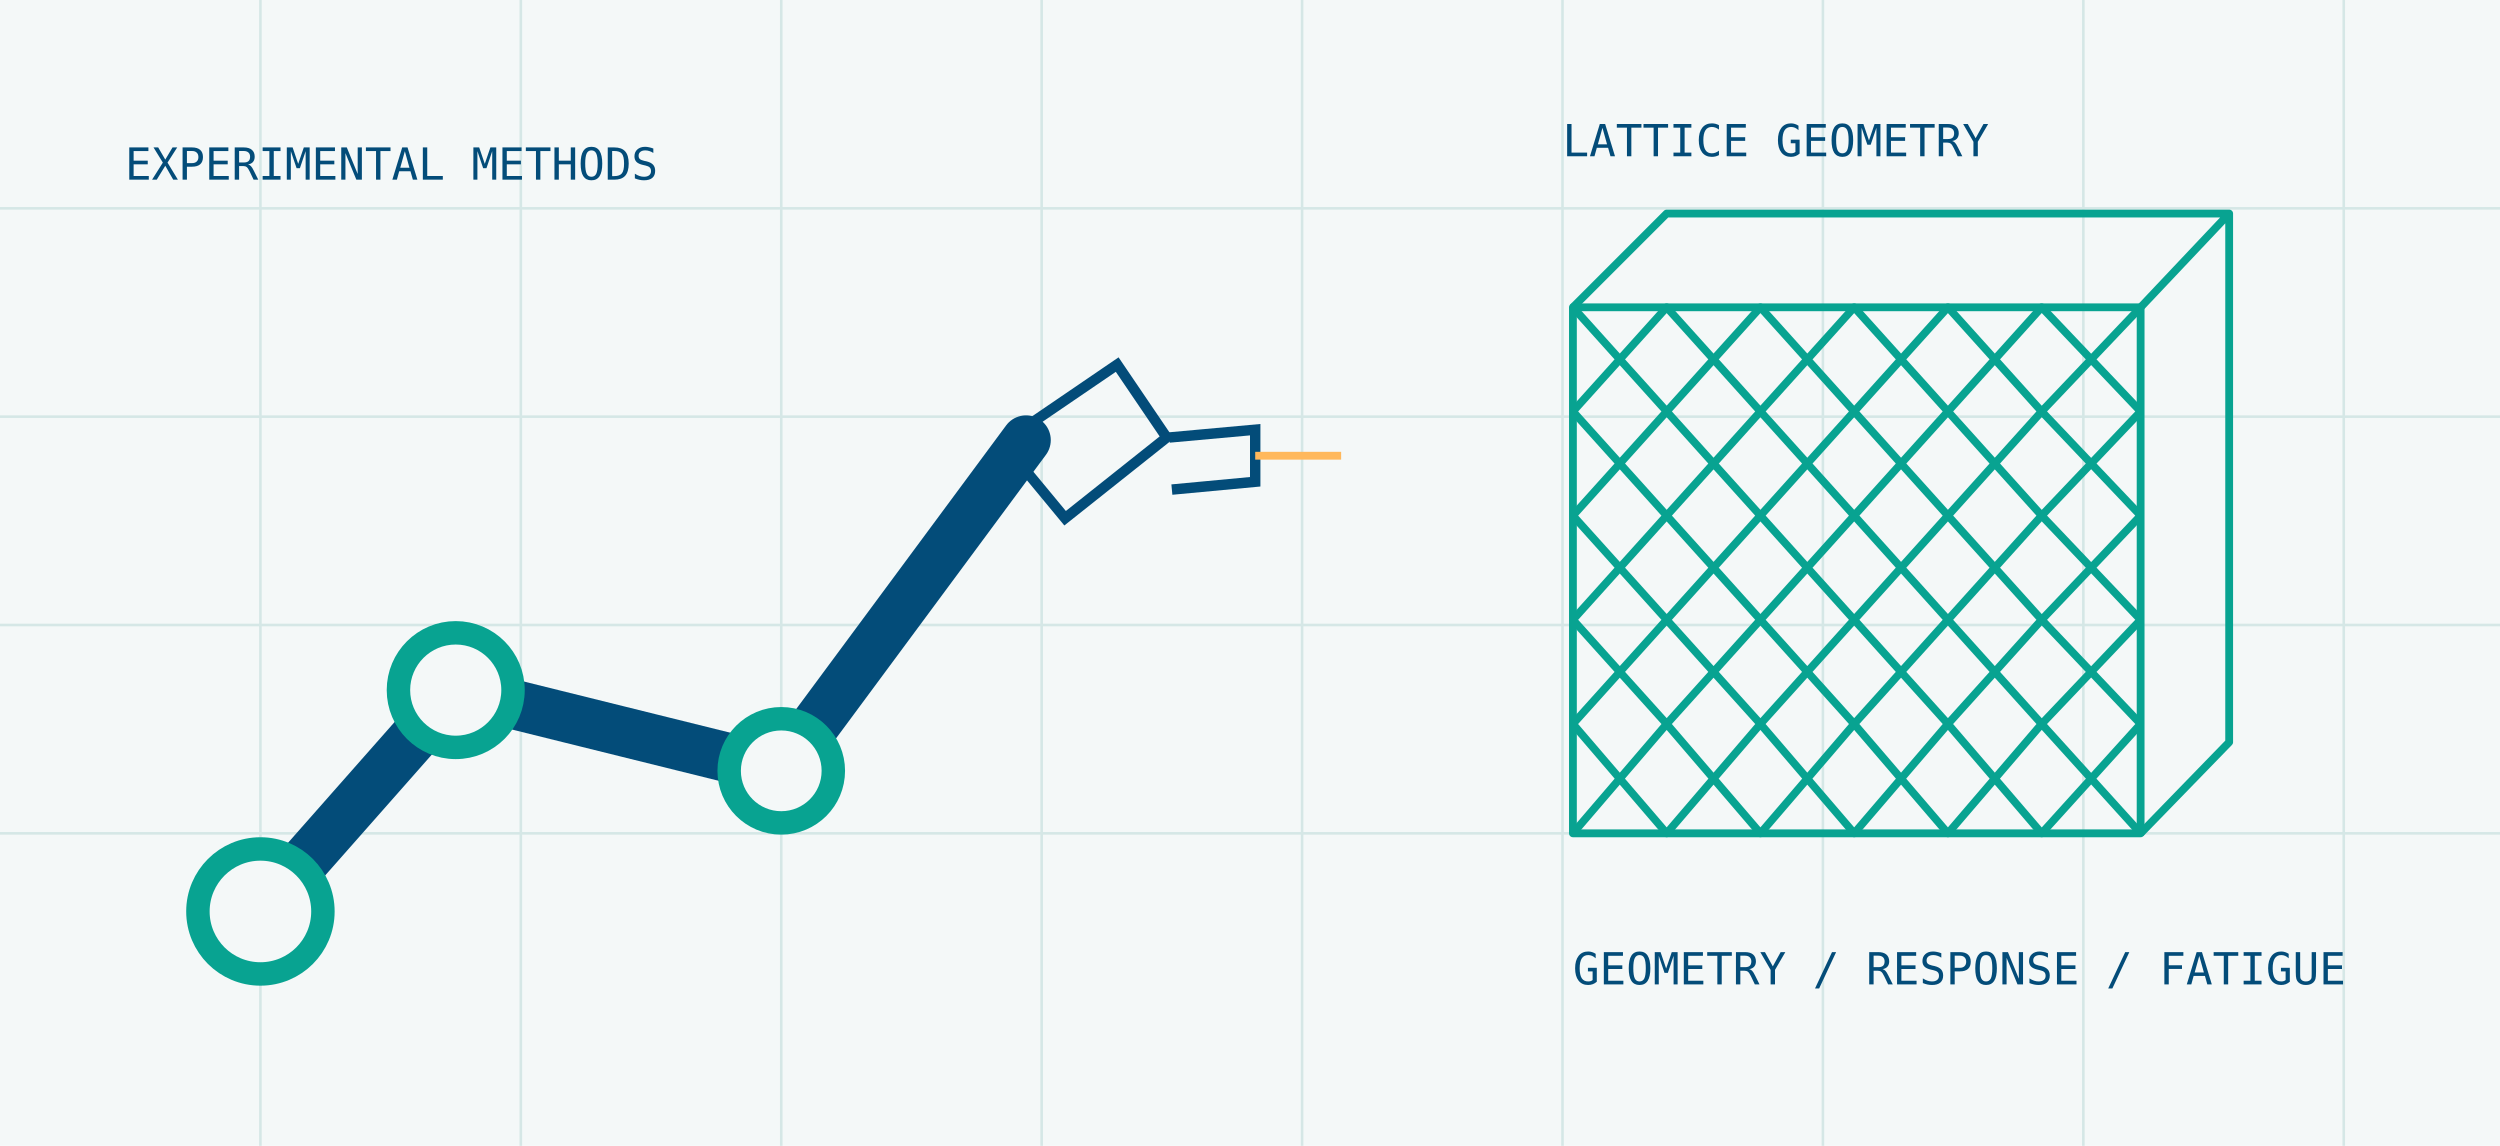
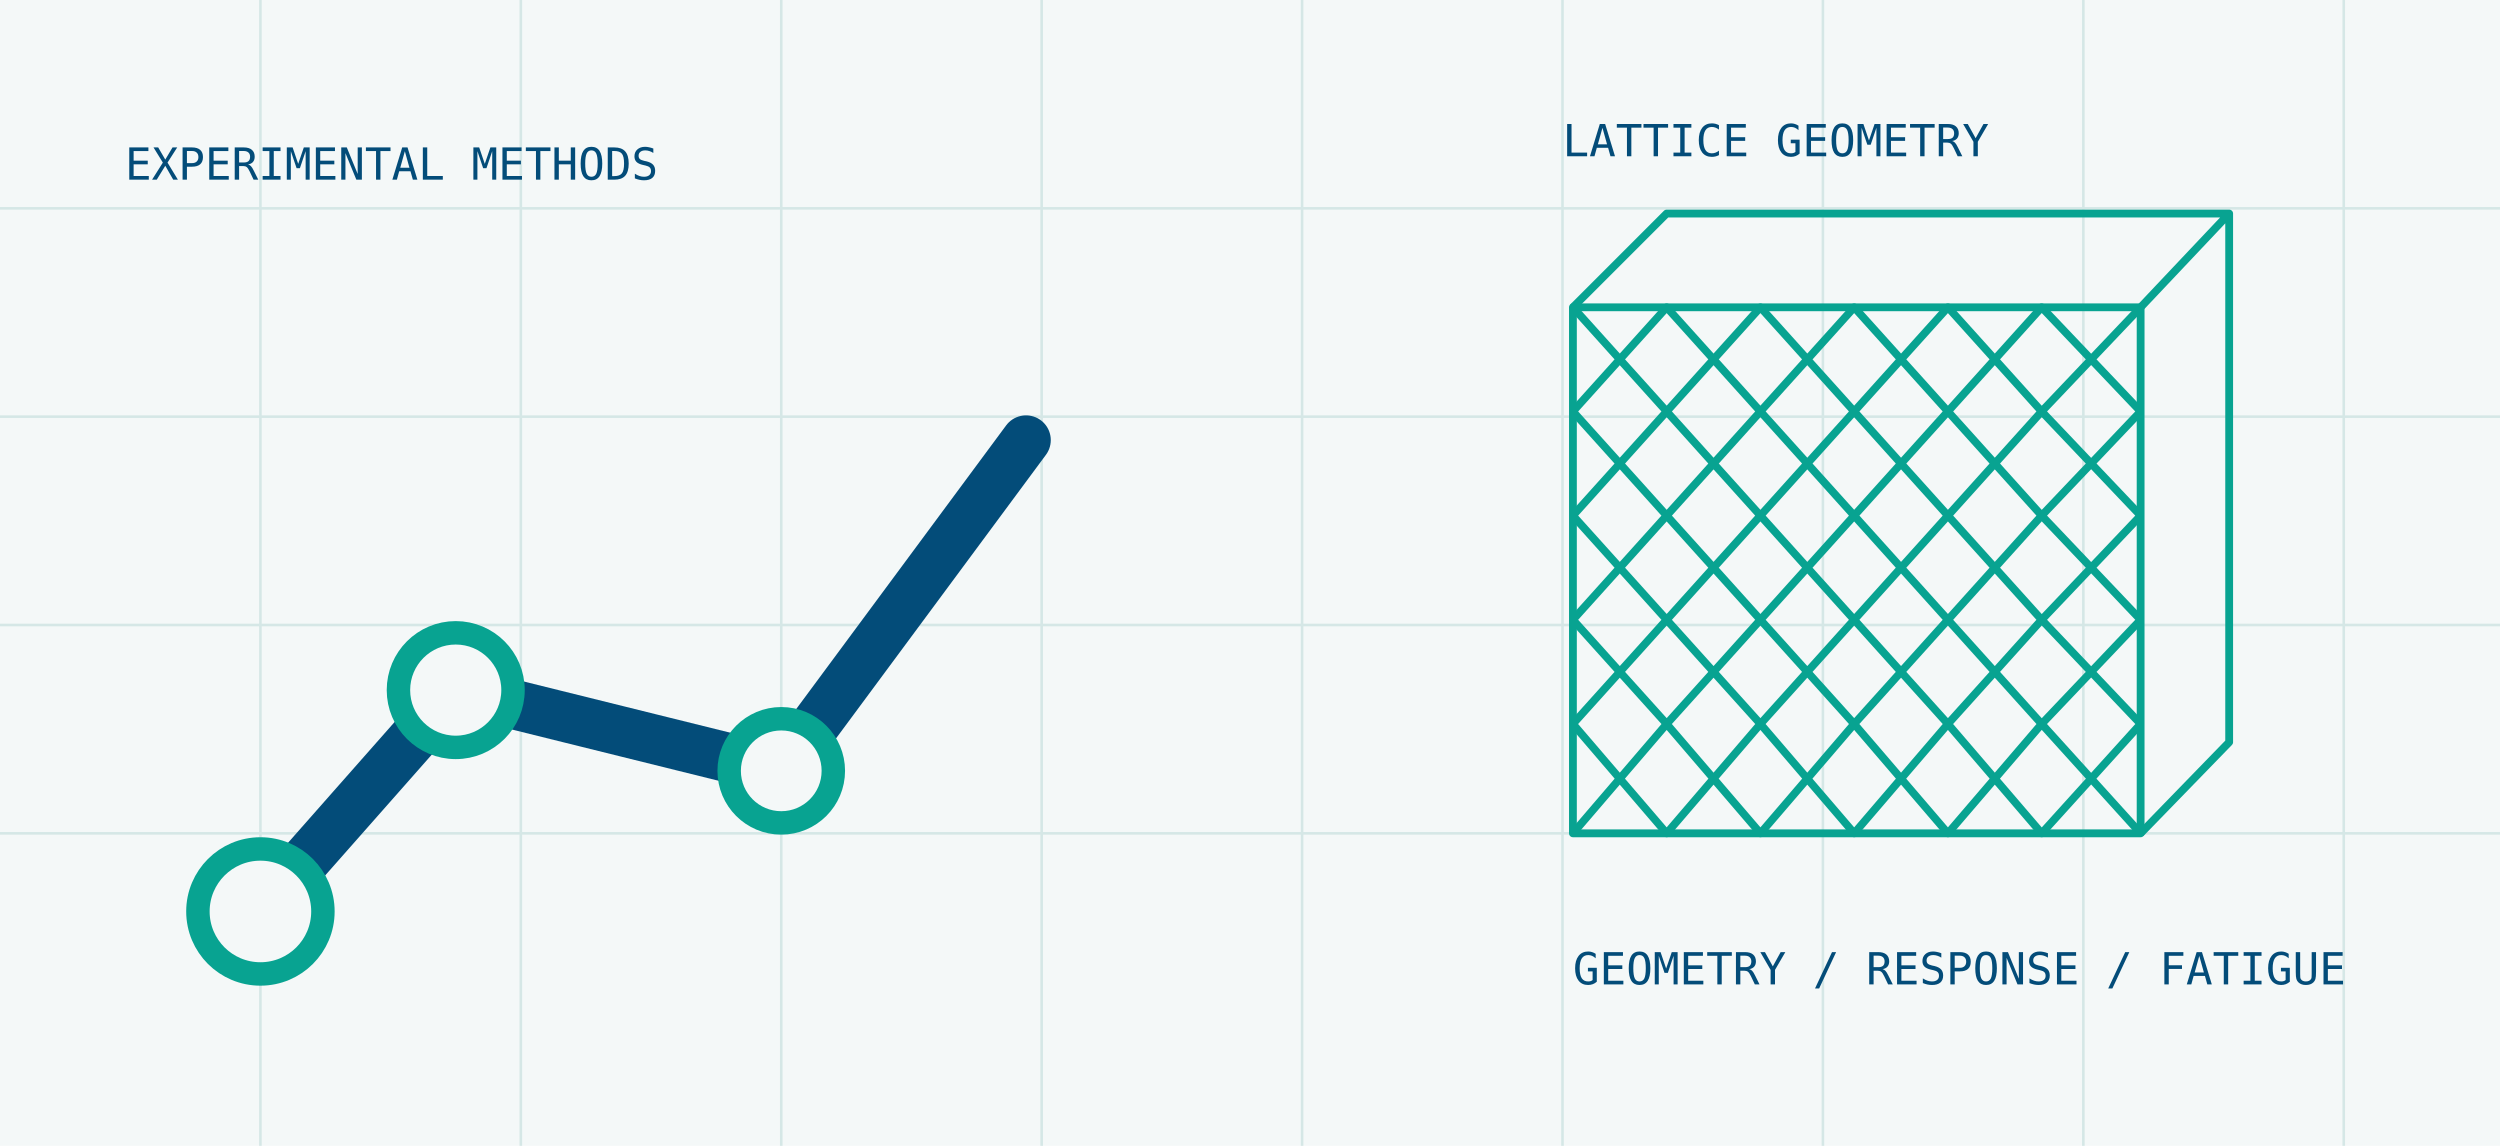
<svg xmlns="http://www.w3.org/2000/svg" viewBox="0 0 960 440" role="img" aria-labelledby="title desc">
  <rect width="960" height="440" fill="#f4f8f8" />
  <g stroke="#d5e7e6" stroke-width="1">
    <path d="M0 80H960M0 160H960M0 240H960M0 320H960M100 0V440M200 0V440M300 0V440M400 0V440M500 0V440M600 0V440M700 0V440M800 0V440M900 0V440" />
  </g>
  <g fill="none" stroke="#034c79" stroke-width="19" stroke-linejoin="round" stroke-linecap="round">
    <path d="M100 350L175 265L300 296L394 169" />
  </g>
  <g fill="#f4f8f8" stroke="#08a391" stroke-width="9">
    <circle cx="100" cy="350" r="24" />
    <circle cx="175" cy="265" r="22" />
    <circle cx="300" cy="296" r="20" />
  </g>
-   <g fill="none" stroke="#034c79" stroke-width="4">
-     <path d="M385 170L429 140L448 168L409 199Z" />
-     <path d="M449 168L482 165L482 185L450 188" />
-   </g>
-   <path d="M482 175L515 175" stroke="#ffb85c" stroke-width="3" />
  <g fill="none" stroke="#08a391" stroke-width="3" stroke-linejoin="round">
    <path d="M604 118H822V320H604Z" />
    <path d="M604 118L640 82H856L822 118M856 82V285L822 320" />
    <path d="M604 118L640 158L676 118L712 158L748 118L784 158L822 118M604 158L640 118L676 158L712 118L748 158L784 118L822 158M604 158L640 198L676 158L712 198L748 158L784 198L822 158M604 198L640 158L676 198L712 158L748 198L784 158L822 198M604 198L640 238L676 198L712 238L748 198L784 238L822 198M604 238L640 198L676 238L712 198L748 238L784 198L822 238M604 238L640 278L676 238L712 278L748 238L784 278L822 238M604 278L640 238L676 278L712 238L748 278L784 238L822 278M604 278L640 320L676 278L712 320L748 278L784 320L822 278M604 320L640 278L676 320L712 278L748 320L784 278L822 320" />
  </g>
  <g fill="#034c79" font-family="monospace" font-size="17">
    <text x="48" y="69">EXPERIMENTAL METHODS</text>
    <text x="600" y="60">LATTICE GEOMETRY</text>
    <text x="604" y="378">GEOMETRY / RESPONSE / FATIGUE</text>
  </g>
</svg>
